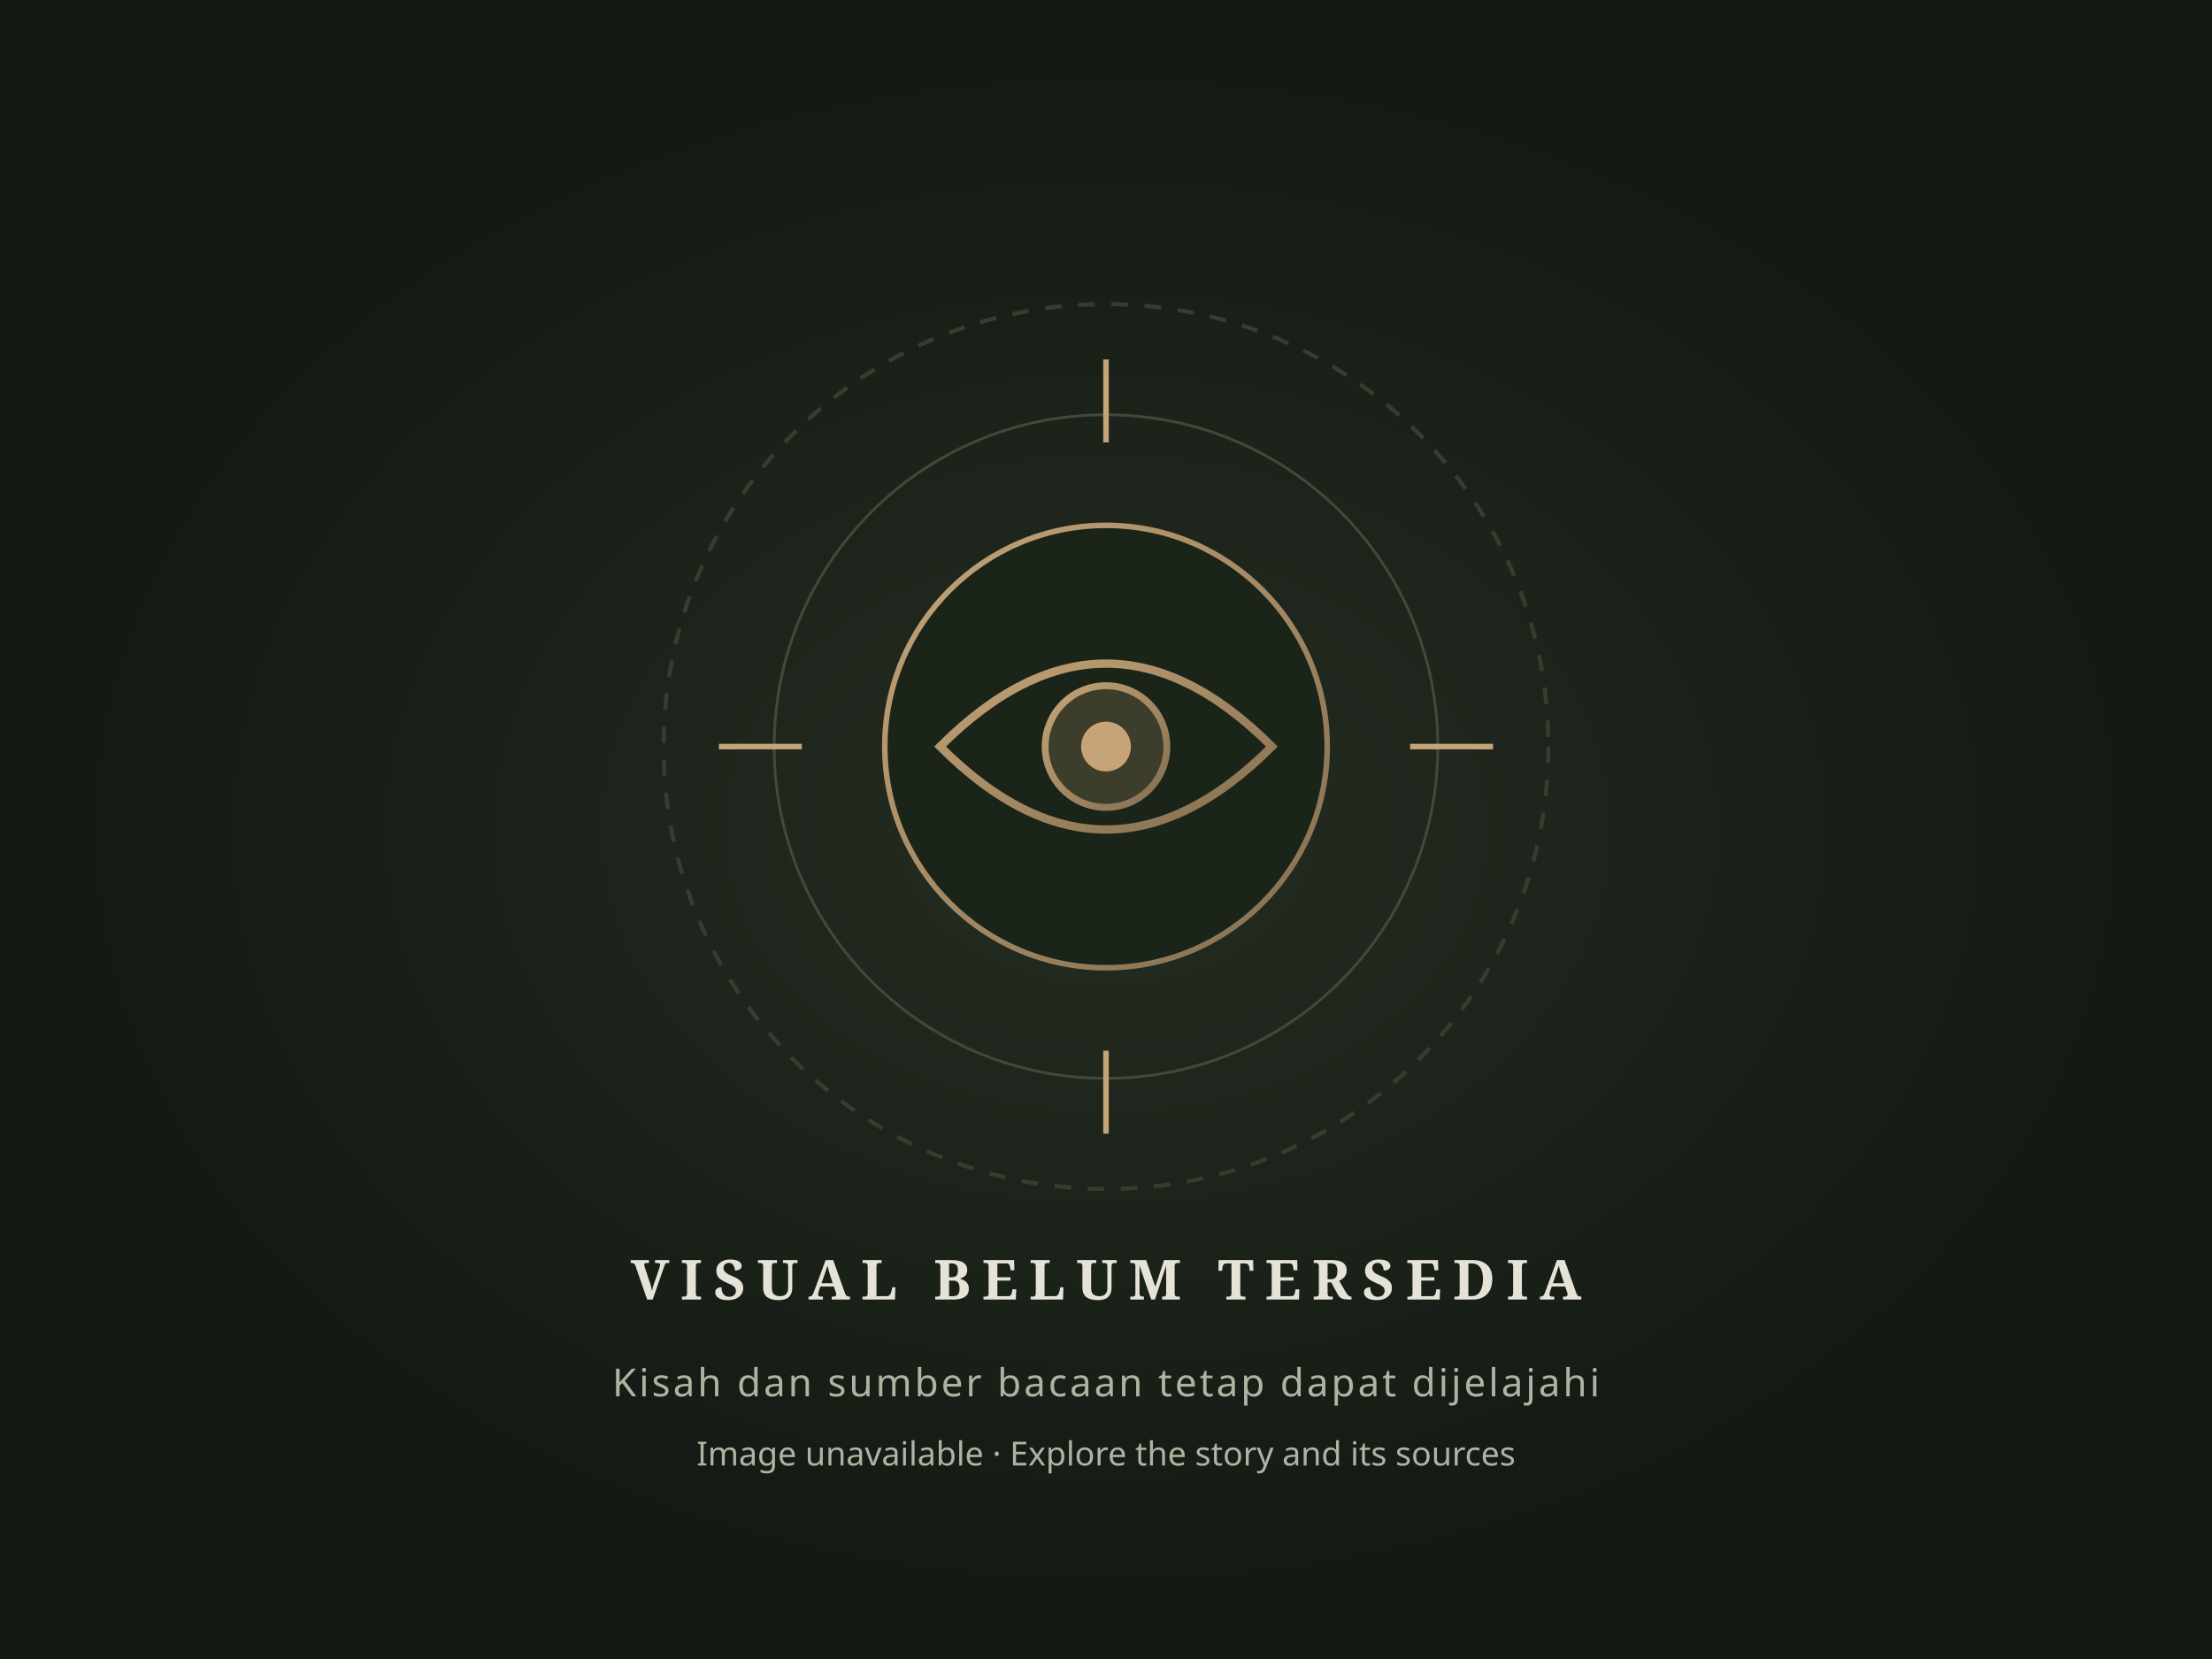
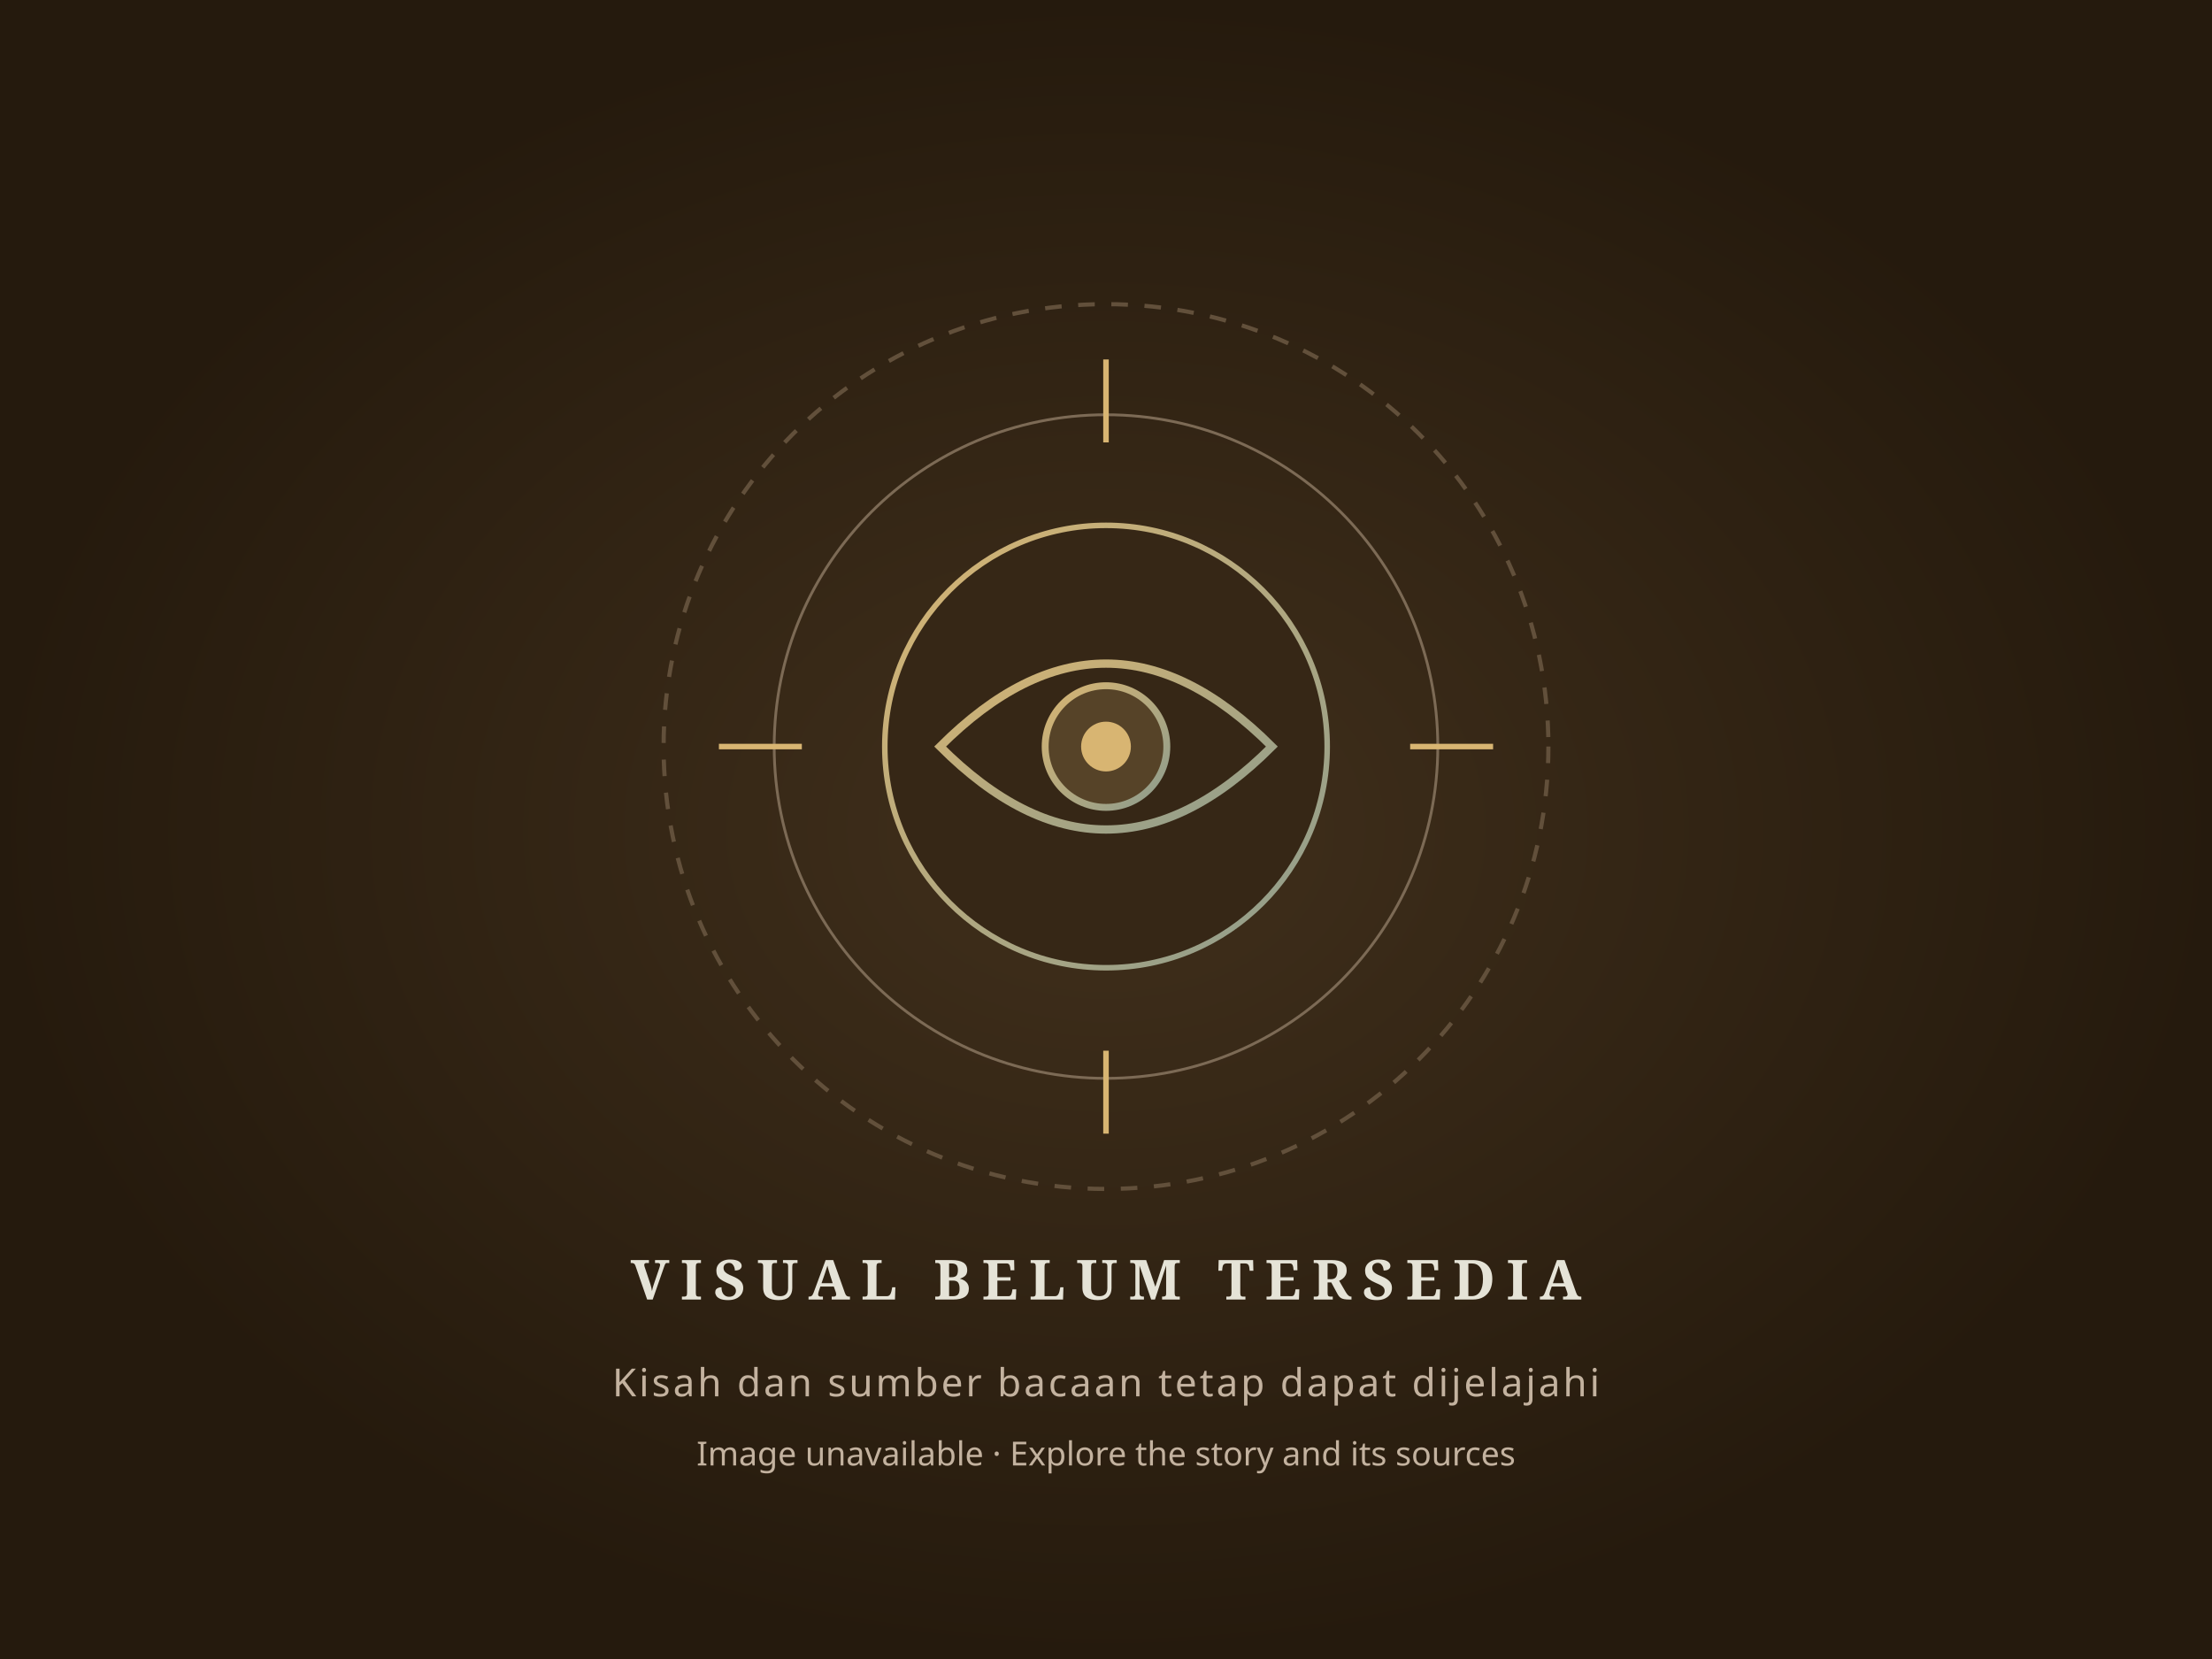
<svg xmlns="http://www.w3.org/2000/svg" viewBox="0 0 800 600" width="100%" height="100%">
  <defs>
    <radialGradient id="bgGlow" cx="50%" cy="50%" r="50%">
-       <stop offset="0%" stop-color="#252d22" stop-opacity="1" />
-       <stop offset="100%" stop-color="#121812" stop-opacity="1" />
+       <stop offset="0%" stop-color="#41301c" stop-opacity="1" />
+       <stop offset="100%" stop-color="#251a0d" stop-opacity="1" />
    </radialGradient>
    <linearGradient id="goldGrad" x1="0%" y1="0%" x2="100%" y2="100%">
-       <stop offset="0%" stop-color="#c6a477" />
-       <stop offset="100%" stop-color="#826e4f" />
+       <stop offset="0%" stop-color="#d8b572" />
+       <stop offset="100%" stop-color="#8d9c8d" />
    </linearGradient>
  </defs>
  <rect width="800" height="600" fill="url(#bgGlow)" />
-   <circle cx="400" cy="270" r="160" fill="none" stroke="#343e2e" stroke-width="1.5" stroke-dasharray="6,6" />
-   <circle cx="400" cy="270" r="120" fill="none" stroke="#404a37" stroke-width="1" />
-   <circle cx="400" cy="270" r="80" fill="#1b2419" stroke="url(#goldGrad)" stroke-width="2" />
+   <circle cx="400" cy="270" r="160" fill="none" stroke="#62503b" stroke-width="1.5" stroke-dasharray="6,6" />
+   <circle cx="400" cy="270" r="120" fill="none" stroke="#7c6a55" stroke-width="1" />
+   <circle cx="400" cy="270" r="80" fill="#362716" stroke="url(#goldGrad)" stroke-width="2" />
  <path d="M340,270 Q400,210 460,270 Q400,330 340,270 Z" fill="none" stroke="url(#goldGrad)" stroke-width="3" />
-   <circle cx="400" cy="270" r="22" fill="#c6a477" fill-opacity="0.2" stroke="url(#goldGrad)" stroke-width="2.5" />
-   <circle cx="400" cy="270" r="9" fill="#c6a477" />
-   <line x1="400" y1="130" x2="400" y2="160" stroke="#c6a477" stroke-width="2" />
-   <line x1="400" y1="380" x2="400" y2="410" stroke="#c6a477" stroke-width="2" />
-   <line x1="260" y1="270" x2="290" y2="270" stroke="#c6a477" stroke-width="2" />
-   <line x1="510" y1="270" x2="540" y2="270" stroke="#c6a477" stroke-width="2" />
+   <circle cx="400" cy="270" r="22" fill="#d8b572" fill-opacity="0.2" stroke="url(#goldGrad)" stroke-width="2.5" />
+   <circle cx="400" cy="270" r="9" fill="#d8b572" />
+   <line x1="400" y1="130" x2="400" y2="160" stroke="#d8b572" stroke-width="2" />
+   <line x1="400" y1="380" x2="400" y2="410" stroke="#d8b572" stroke-width="2" />
+   <line x1="260" y1="270" x2="290" y2="270" stroke="#d8b572" stroke-width="2" />
+   <line x1="510" y1="270" x2="540" y2="270" stroke="#d8b572" stroke-width="2" />
  <text x="400" y="470" text-anchor="middle" font-family="'Cinzel', serif" font-size="20" font-weight="600" fill="#e5e3d7" letter-spacing="4">
    VISUAL BELUM TERSEDIA
  </text>
-   <text x="400" y="505" text-anchor="middle" font-family="'Plus Jakarta Sans', sans-serif" font-size="14" fill="#afb4a2" letter-spacing="1">
+   <text x="400" y="505" text-anchor="middle" font-family="'Plus Jakarta Sans', sans-serif" font-size="14" fill="#c3b29f" letter-spacing="1">
    Kisah dan sumber bacaan tetap dapat dijelajahi
  </text>
-   <text x="400" y="530" text-anchor="middle" font-family="'Plus Jakarta Sans', sans-serif" font-size="12" fill="#afb4a2">
+   <text x="400" y="530" text-anchor="middle" font-family="'Plus Jakarta Sans', sans-serif" font-size="12" fill="#c3b29f">
    Image unavailable · Explore the story and its sources
  </text>
</svg>
